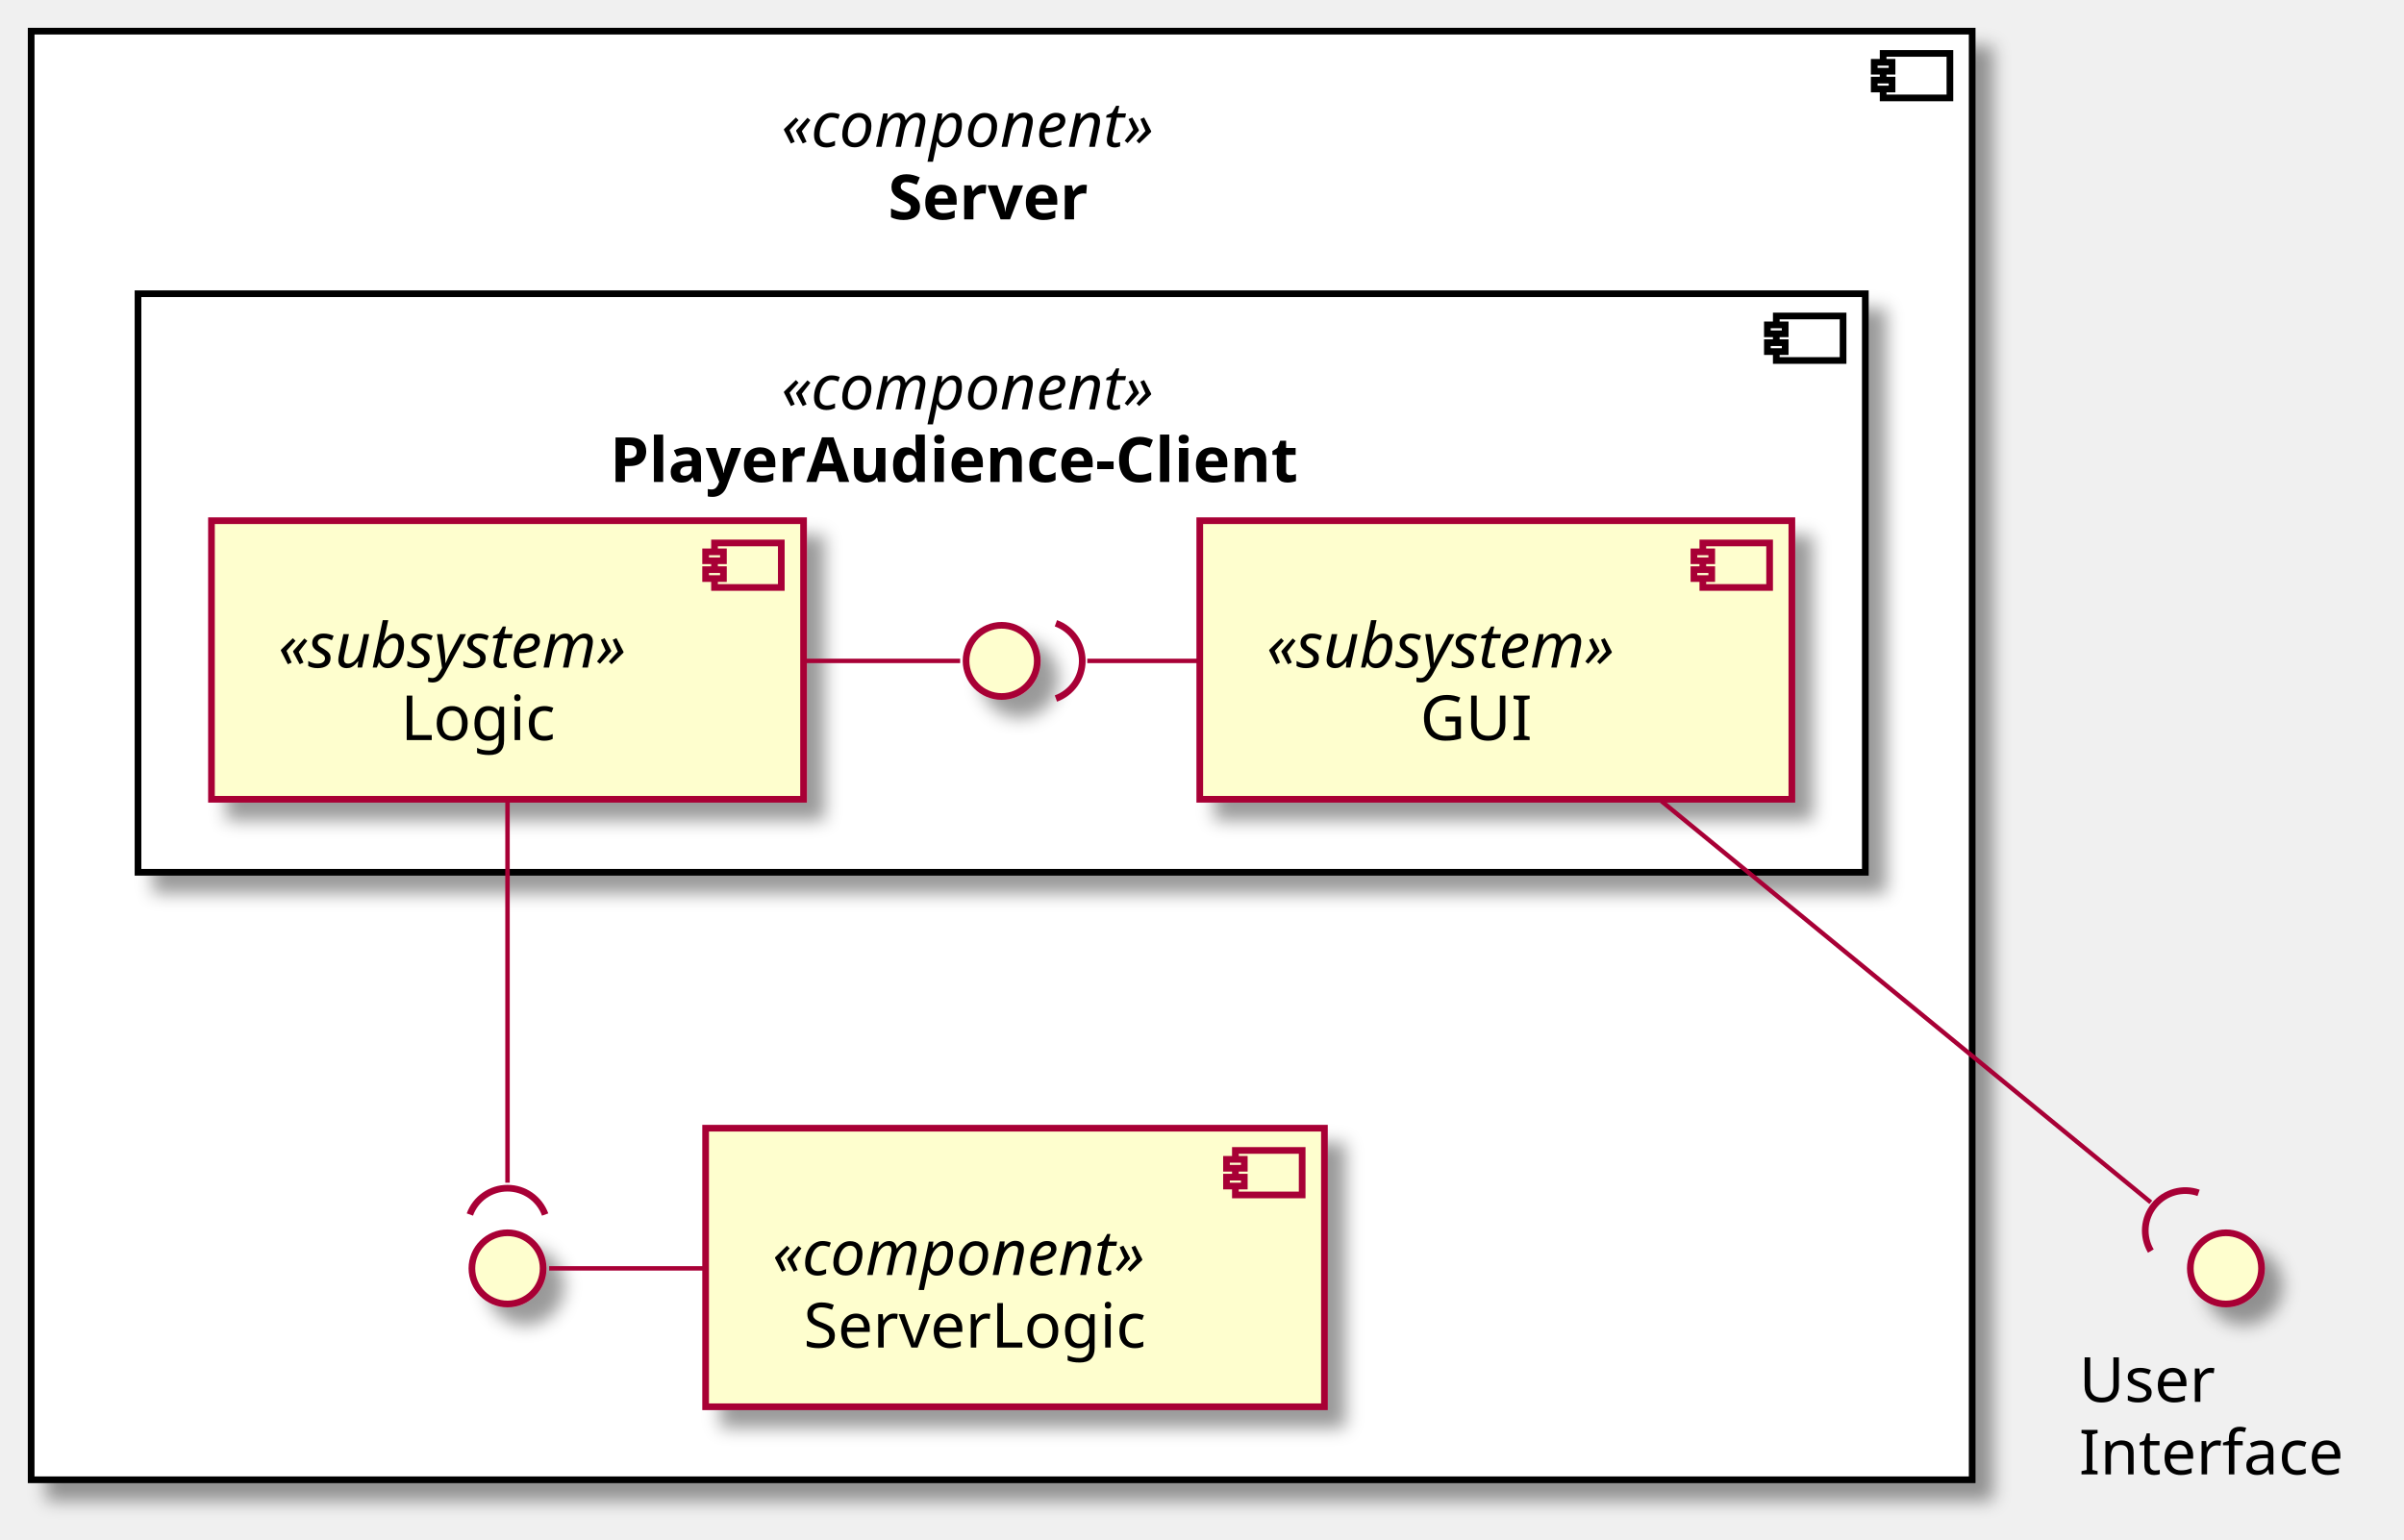
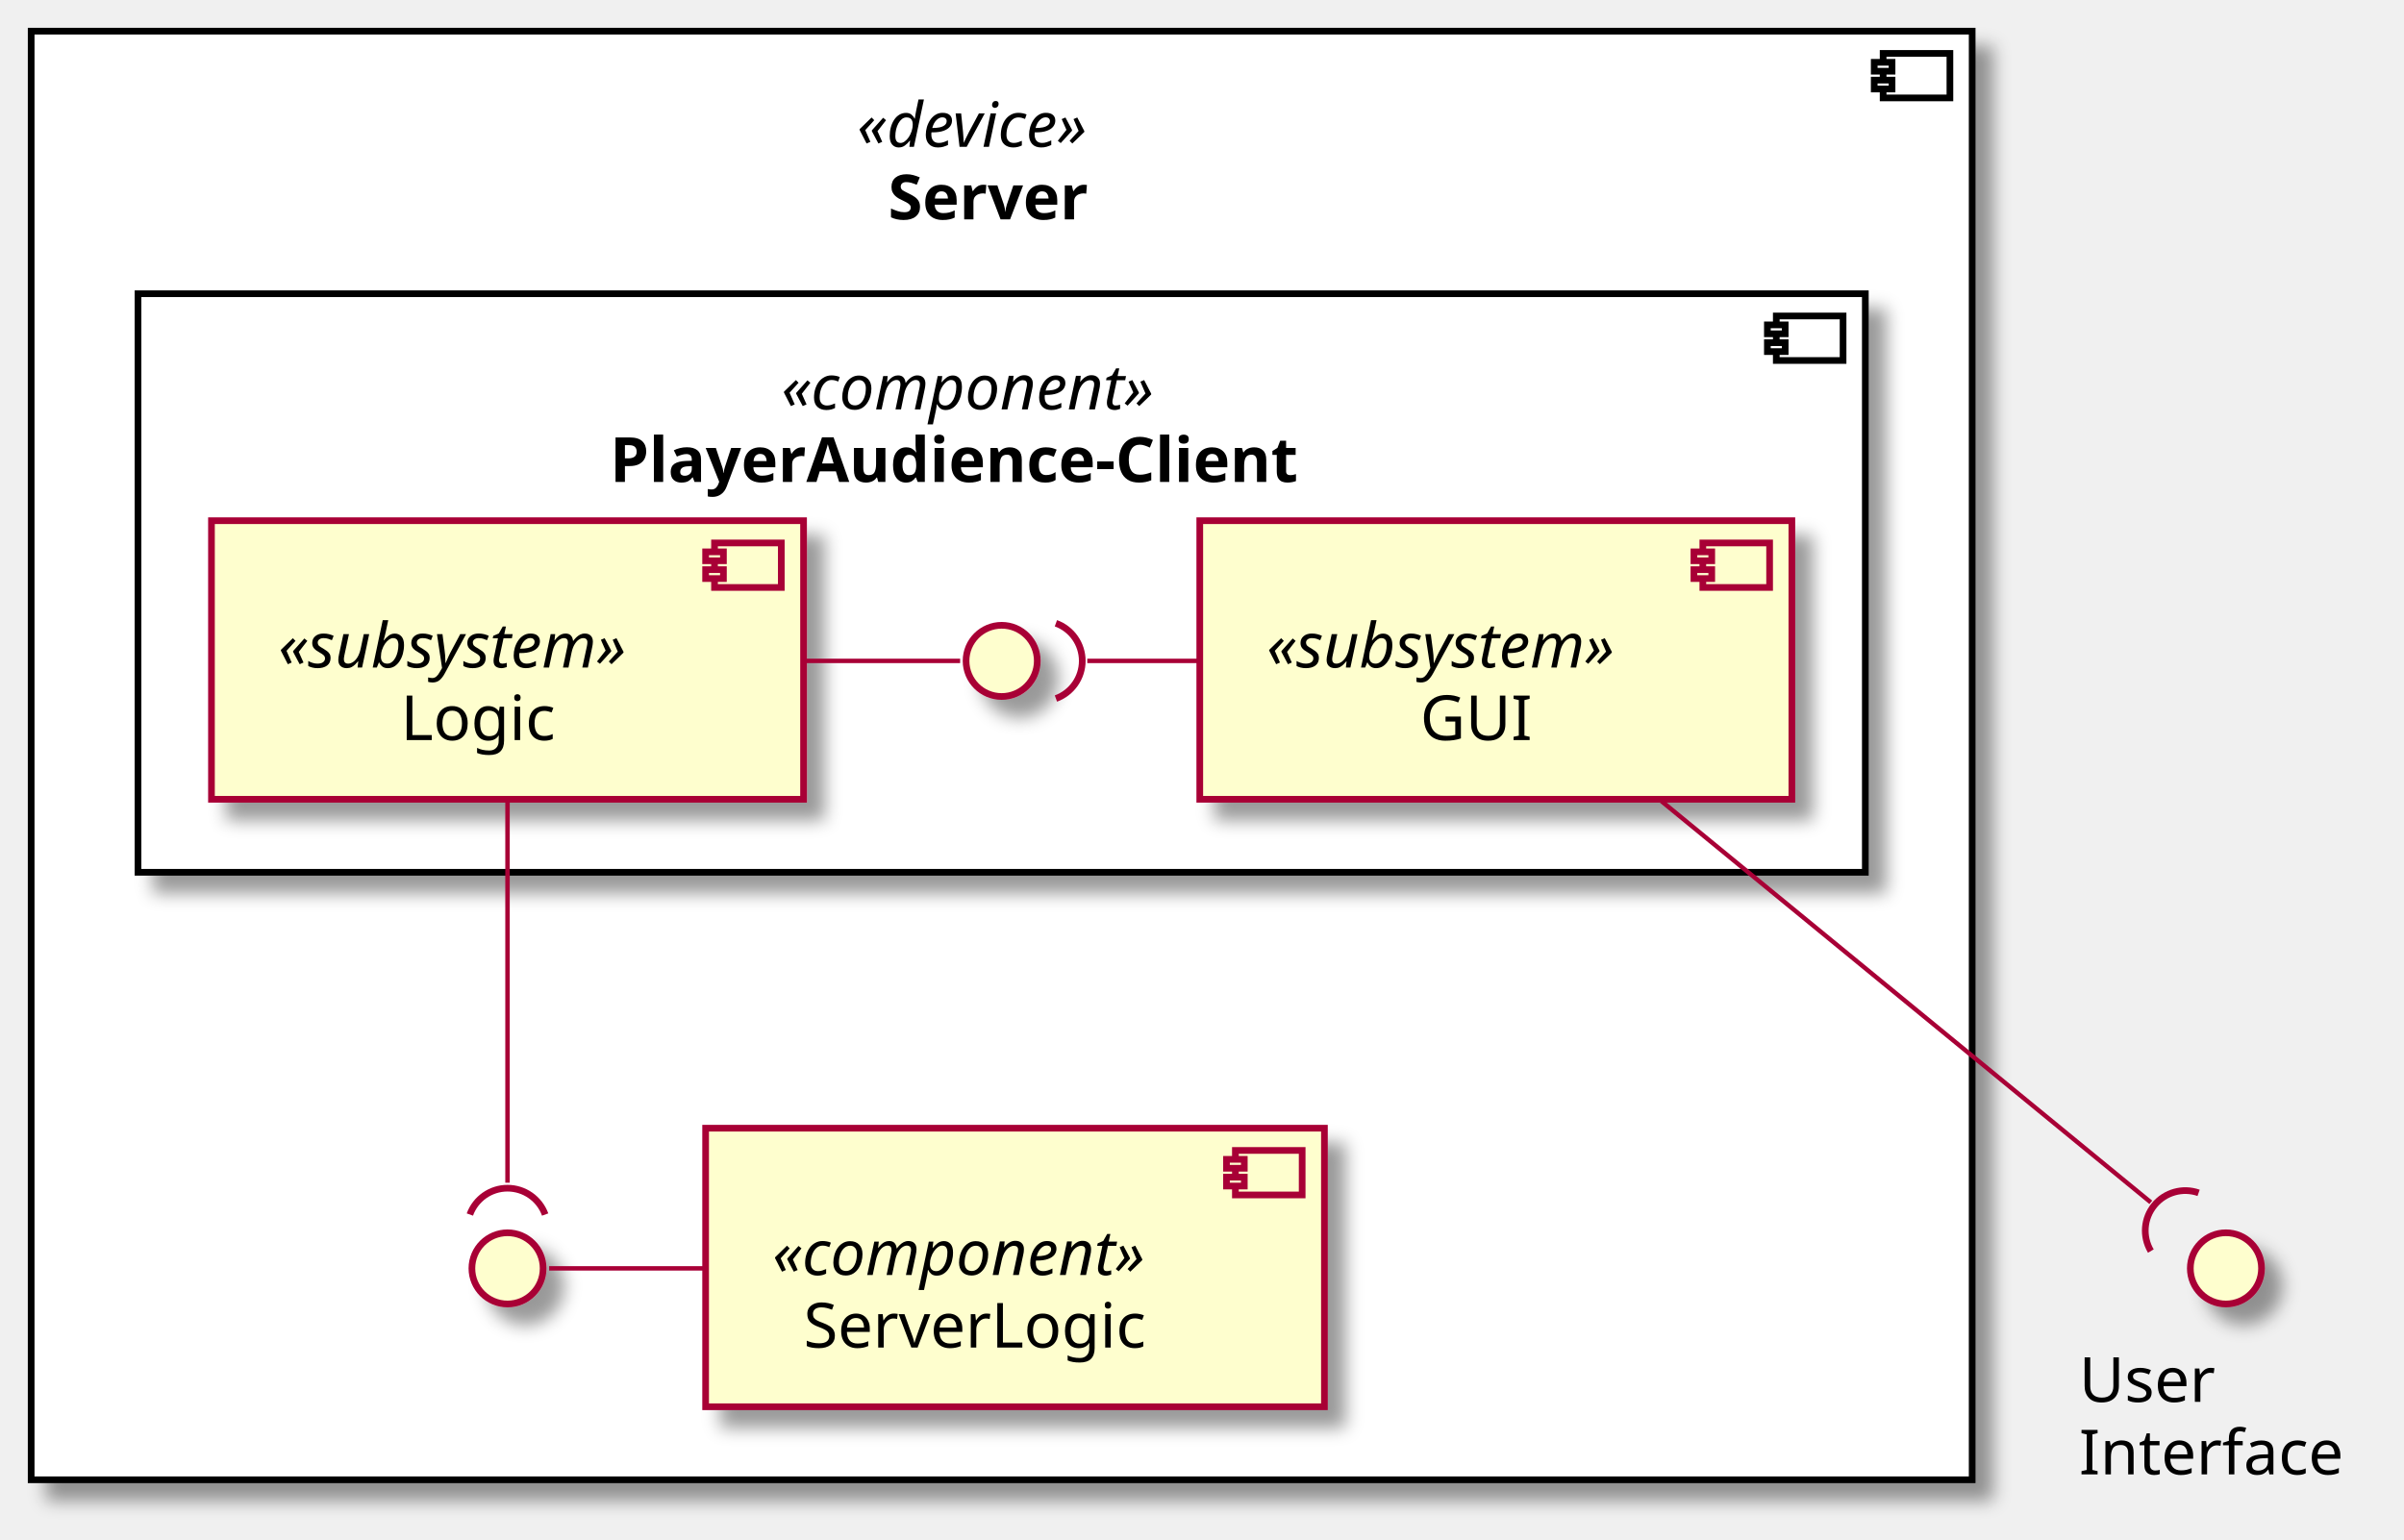
<svg xmlns="http://www.w3.org/2000/svg" contentScriptType="application/ecmascript" contentStyleType="text/css" height="346px" preserveAspectRatio="none" style="width:540px;height:346px;" version="1.1" viewBox="0 0 540 346" width="540px" zoomAndPan="magnify">
  <defs>
-     <filter height="300%" id="f1e9h5sjd1io89" width="300%" x="-1" y="-1">
+     <filter height="300%" id="f1vluhxo5v98w4" width="300%" x="-1" y="-1">
      <feGaussianBlur result="blurOut" stdDeviation="2.0" />
      <feColorMatrix in="blurOut" result="blurOut2" type="matrix" values="0 0 0 0 0 0 0 0 0 0 0 0 0 0 0 0 0 0 .4 0" />
      <feOffset dx="4.0" dy="4.0" in="blurOut2" result="blurOut3" />
      <feBlend in="SourceGraphic" in2="blurOut3" mode="normal" />
    </filter>
  </defs>
  <g>
-     <rect fill="#FFFFFF" filter="url(#f1e9h5sjd1io89)" height="325.5" style="stroke: #000000; stroke-width: 1.5;" width="436" x="7" y="7" />
+     <rect fill="#FFFFFF" filter="url(#f1vluhxo5v98w4)" height="325.5" style="stroke: #000000; stroke-width: 1.5;" width="436" x="7" y="7" />
    <rect fill="#FFFFFF" height="10" style="stroke: #000000; stroke-width: 1.5;" width="15" x="423" y="12" />
    <rect fill="#FFFFFF" height="2" style="stroke: #000000; stroke-width: 1.5;" width="4" x="421" y="14" />
    <rect fill="#FFFFFF" height="2" style="stroke: #000000; stroke-width: 1.5;" width="4" x="421" y="18" />
-     <text fill="#000000" font-family="sans-serif" font-size="14" font-style="italic" lengthAdjust="spacingAndGlyphs" textLength="99" x="175.5" y="32.995">«component»</text>
+     <text fill="#000000" font-family="sans-serif" font-size="14" font-style="italic" lengthAdjust="spacingAndGlyphs" textLength="65" x="192.5" y="32.995">«device»</text>
    <text fill="#000000" font-family="sans-serif" font-size="14" font-weight="bold" lengthAdjust="spacingAndGlyphs" textLength="51" x="199.5" y="49.292">Server</text>
-     <rect fill="#FFFFFF" filter="url(#f1e9h5sjd1io89)" height="130" style="stroke: #000000; stroke-width: 1.5;" width="388" x="31" y="66" />
+     <rect fill="#FFFFFF" filter="url(#f1vluhxo5v98w4)" height="130" style="stroke: #000000; stroke-width: 1.5;" width="388" x="31" y="66" />
    <rect fill="#FFFFFF" height="10" style="stroke: #000000; stroke-width: 1.5;" width="15" x="399" y="71" />
    <rect fill="#FFFFFF" height="2" style="stroke: #000000; stroke-width: 1.5;" width="4" x="397" y="73" />
    <rect fill="#FFFFFF" height="2" style="stroke: #000000; stroke-width: 1.5;" width="4" x="397" y="77" />
    <text fill="#000000" font-family="sans-serif" font-size="14" font-style="italic" lengthAdjust="spacingAndGlyphs" textLength="99" x="175.5" y="91.995">«component»</text>
    <text fill="#000000" font-family="sans-serif" font-size="14" font-weight="bold" lengthAdjust="spacingAndGlyphs" textLength="176" x="137" y="108.292">PlayerAudience-Client</text>
-     <ellipse cx="114" cy="285" fill="#FEFECE" filter="url(#f1e9h5sjd1io89)" rx="8" ry="8" style="stroke: #A80036; stroke-width: 1.5;" />
-     <rect fill="#FEFECE" filter="url(#f1e9h5sjd1io89)" height="62.594" style="stroke: #A80036; stroke-width: 1.5;" width="139" x="158.5" y="253.5" />
+     <ellipse cx="114" cy="285" fill="#FEFECE" filter="url(#f1vluhxo5v98w4)" rx="8" ry="8" style="stroke: #A80036; stroke-width: 1.5;" />
+     <rect fill="#FEFECE" filter="url(#f1vluhxo5v98w4)" height="62.594" style="stroke: #A80036; stroke-width: 1.5;" width="139" x="158.5" y="253.5" />
    <rect fill="#FEFECE" height="10" style="stroke: #A80036; stroke-width: 1.5;" width="15" x="277.5" y="258.5" />
    <rect fill="#FEFECE" height="2" style="stroke: #A80036; stroke-width: 1.5;" width="4" x="275.5" y="260.5" />
    <rect fill="#FEFECE" height="2" style="stroke: #A80036; stroke-width: 1.5;" width="4" x="275.5" y="264.5" />
    <text fill="#000000" font-family="sans-serif" font-size="14" font-style="italic" lengthAdjust="spacingAndGlyphs" textLength="99" x="173.5" y="286.495">«component»</text>
    <text fill="#000000" font-family="sans-serif" font-size="14" lengthAdjust="spacingAndGlyphs" textLength="85" x="180.5" y="302.792">ServerLogic</text>
-     <rect fill="#FEFECE" filter="url(#f1e9h5sjd1io89)" height="62.594" style="stroke: #A80036; stroke-width: 1.5;" width="133" x="269.5" y="117" />
+     <rect fill="#FEFECE" filter="url(#f1vluhxo5v98w4)" height="62.594" style="stroke: #A80036; stroke-width: 1.5;" width="133" x="269.5" y="117" />
    <rect fill="#FEFECE" height="10" style="stroke: #A80036; stroke-width: 1.5;" width="15" x="382.5" y="122" />
    <rect fill="#FEFECE" height="2" style="stroke: #A80036; stroke-width: 1.5;" width="4" x="380.5" y="124" />
    <rect fill="#FEFECE" height="2" style="stroke: #A80036; stroke-width: 1.5;" width="4" x="380.5" y="128" />
    <text fill="#000000" font-family="sans-serif" font-size="14" font-style="italic" lengthAdjust="spacingAndGlyphs" textLength="93" x="284.5" y="149.995">«subsystem»</text>
    <text fill="#000000" font-family="sans-serif" font-size="14" lengthAdjust="spacingAndGlyphs" textLength="24" x="319" y="166.292">GUI</text>
-     <rect fill="#FEFECE" filter="url(#f1e9h5sjd1io89)" height="62.594" style="stroke: #A80036; stroke-width: 1.5;" width="133" x="47.5" y="117" />
+     <rect fill="#FEFECE" filter="url(#f1vluhxo5v98w4)" height="62.594" style="stroke: #A80036; stroke-width: 1.5;" width="133" x="47.5" y="117" />
    <rect fill="#FEFECE" height="10" style="stroke: #A80036; stroke-width: 1.5;" width="15" x="160.5" y="122" />
    <rect fill="#FEFECE" height="2" style="stroke: #A80036; stroke-width: 1.5;" width="4" x="158.5" y="124" />
    <rect fill="#FEFECE" height="2" style="stroke: #A80036; stroke-width: 1.5;" width="4" x="158.5" y="128" />
    <text fill="#000000" font-family="sans-serif" font-size="14" font-style="italic" lengthAdjust="spacingAndGlyphs" textLength="93" x="62.5" y="149.995">«subsystem»</text>
    <text fill="#000000" font-family="sans-serif" font-size="14" lengthAdjust="spacingAndGlyphs" textLength="38" x="90" y="166.292">Logic</text>
-     <ellipse cx="225" cy="148.5" fill="#FEFECE" filter="url(#f1e9h5sjd1io89)" rx="8" ry="8" style="stroke: #A80036; stroke-width: 1.5;" />
-     <ellipse cx="500" cy="285" fill="#FEFECE" filter="url(#f1e9h5sjd1io89)" rx="8" ry="8" style="stroke: #A80036; stroke-width: 1.5;" />
+     <ellipse cx="225" cy="148.5" fill="#FEFECE" filter="url(#f1vluhxo5v98w4)" rx="8" ry="8" style="stroke: #A80036; stroke-width: 1.5;" />
+     <ellipse cx="500" cy="285" fill="#FEFECE" filter="url(#f1vluhxo5v98w4)" rx="8" ry="8" style="stroke: #A80036; stroke-width: 1.5;" />
    <text fill="#000000" font-family="sans-serif" font-size="14" lengthAdjust="spacingAndGlyphs" textLength="31" x="467" y="314.995">User</text>
    <text fill="#000000" font-family="sans-serif" font-size="14" lengthAdjust="spacingAndGlyphs" textLength="66" x="467" y="331.292">Interface</text>
    <path d="M373.214,180.02 C407.687,208.292 457.392,249.056 483.128,270.163 " fill="none" id="GUI-to-ui" style="stroke: #A80036; stroke-width: 1.0;" />
    <path d="M493.864,268.03 A9,9 0 0 0 483.138 281.109" fill="none" style="stroke: #A80036; stroke-width: 1.5;" />
    <path d="M180.773,148.5 C192.406,148.5 204.038,148.5 215.671,148.5 " fill="none" id="Logic-empty" style="stroke: #A80036; stroke-width: 1.0;" />
    <path d="M244.23,148.5 C252.531,148.5 260.831,148.5 269.132,148.5 " fill="none" id="empty-backto-GUI" style="stroke: #A80036; stroke-width: 1.0;" />
    <path d="M237.184,156.957 A9,9 0 0 0 237.182 140.042" fill="none" style="stroke: #A80036; stroke-width: 1.5;" />
    <path d="M114,180.02 C114,206.431 114,243.744 114,265.749 " fill="none" id="Logic-to-api" style="stroke: #A80036; stroke-width: 1.0;" />
    <path d="M122.457,272.9 A9,9 0 0 0 105.543 272.9" fill="none" style="stroke: #A80036; stroke-width: 1.5;" />
    <path d="M123.352,285 C134.934,285 146.516,285 158.098,285 " fill="none" id="api-server" style="stroke: #A80036; stroke-width: 1.0;" />
  </g>
</svg>
